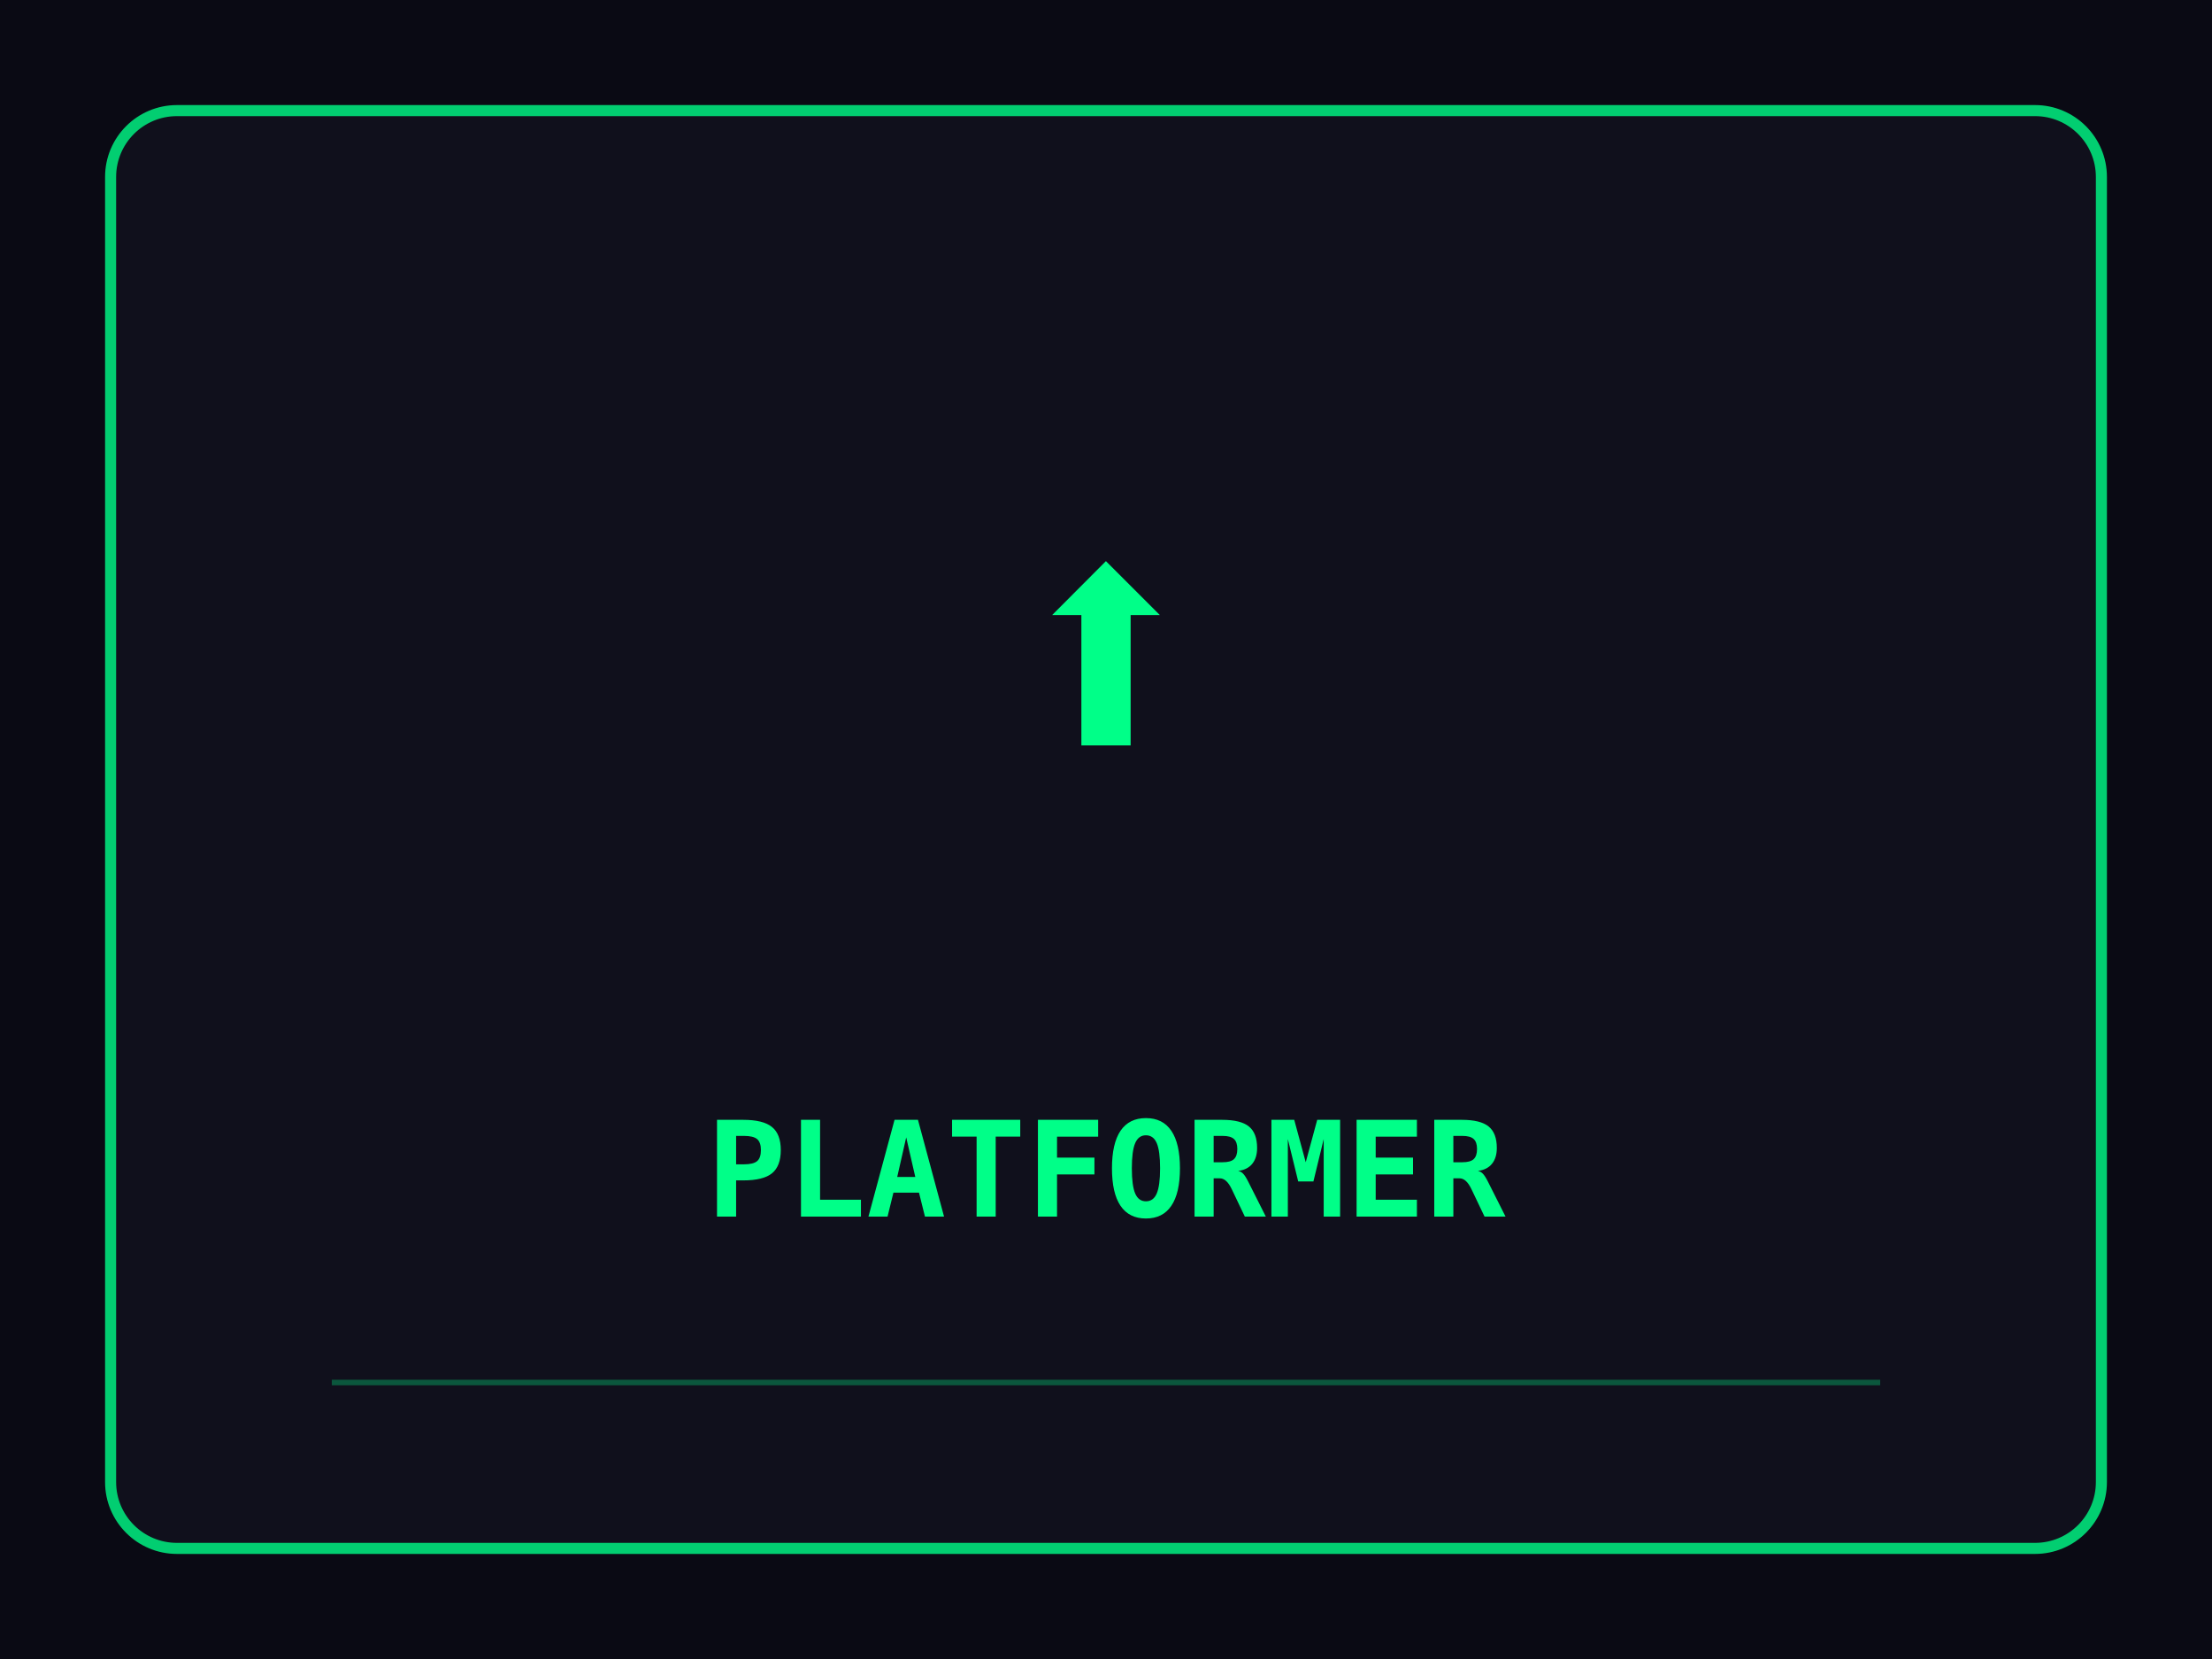
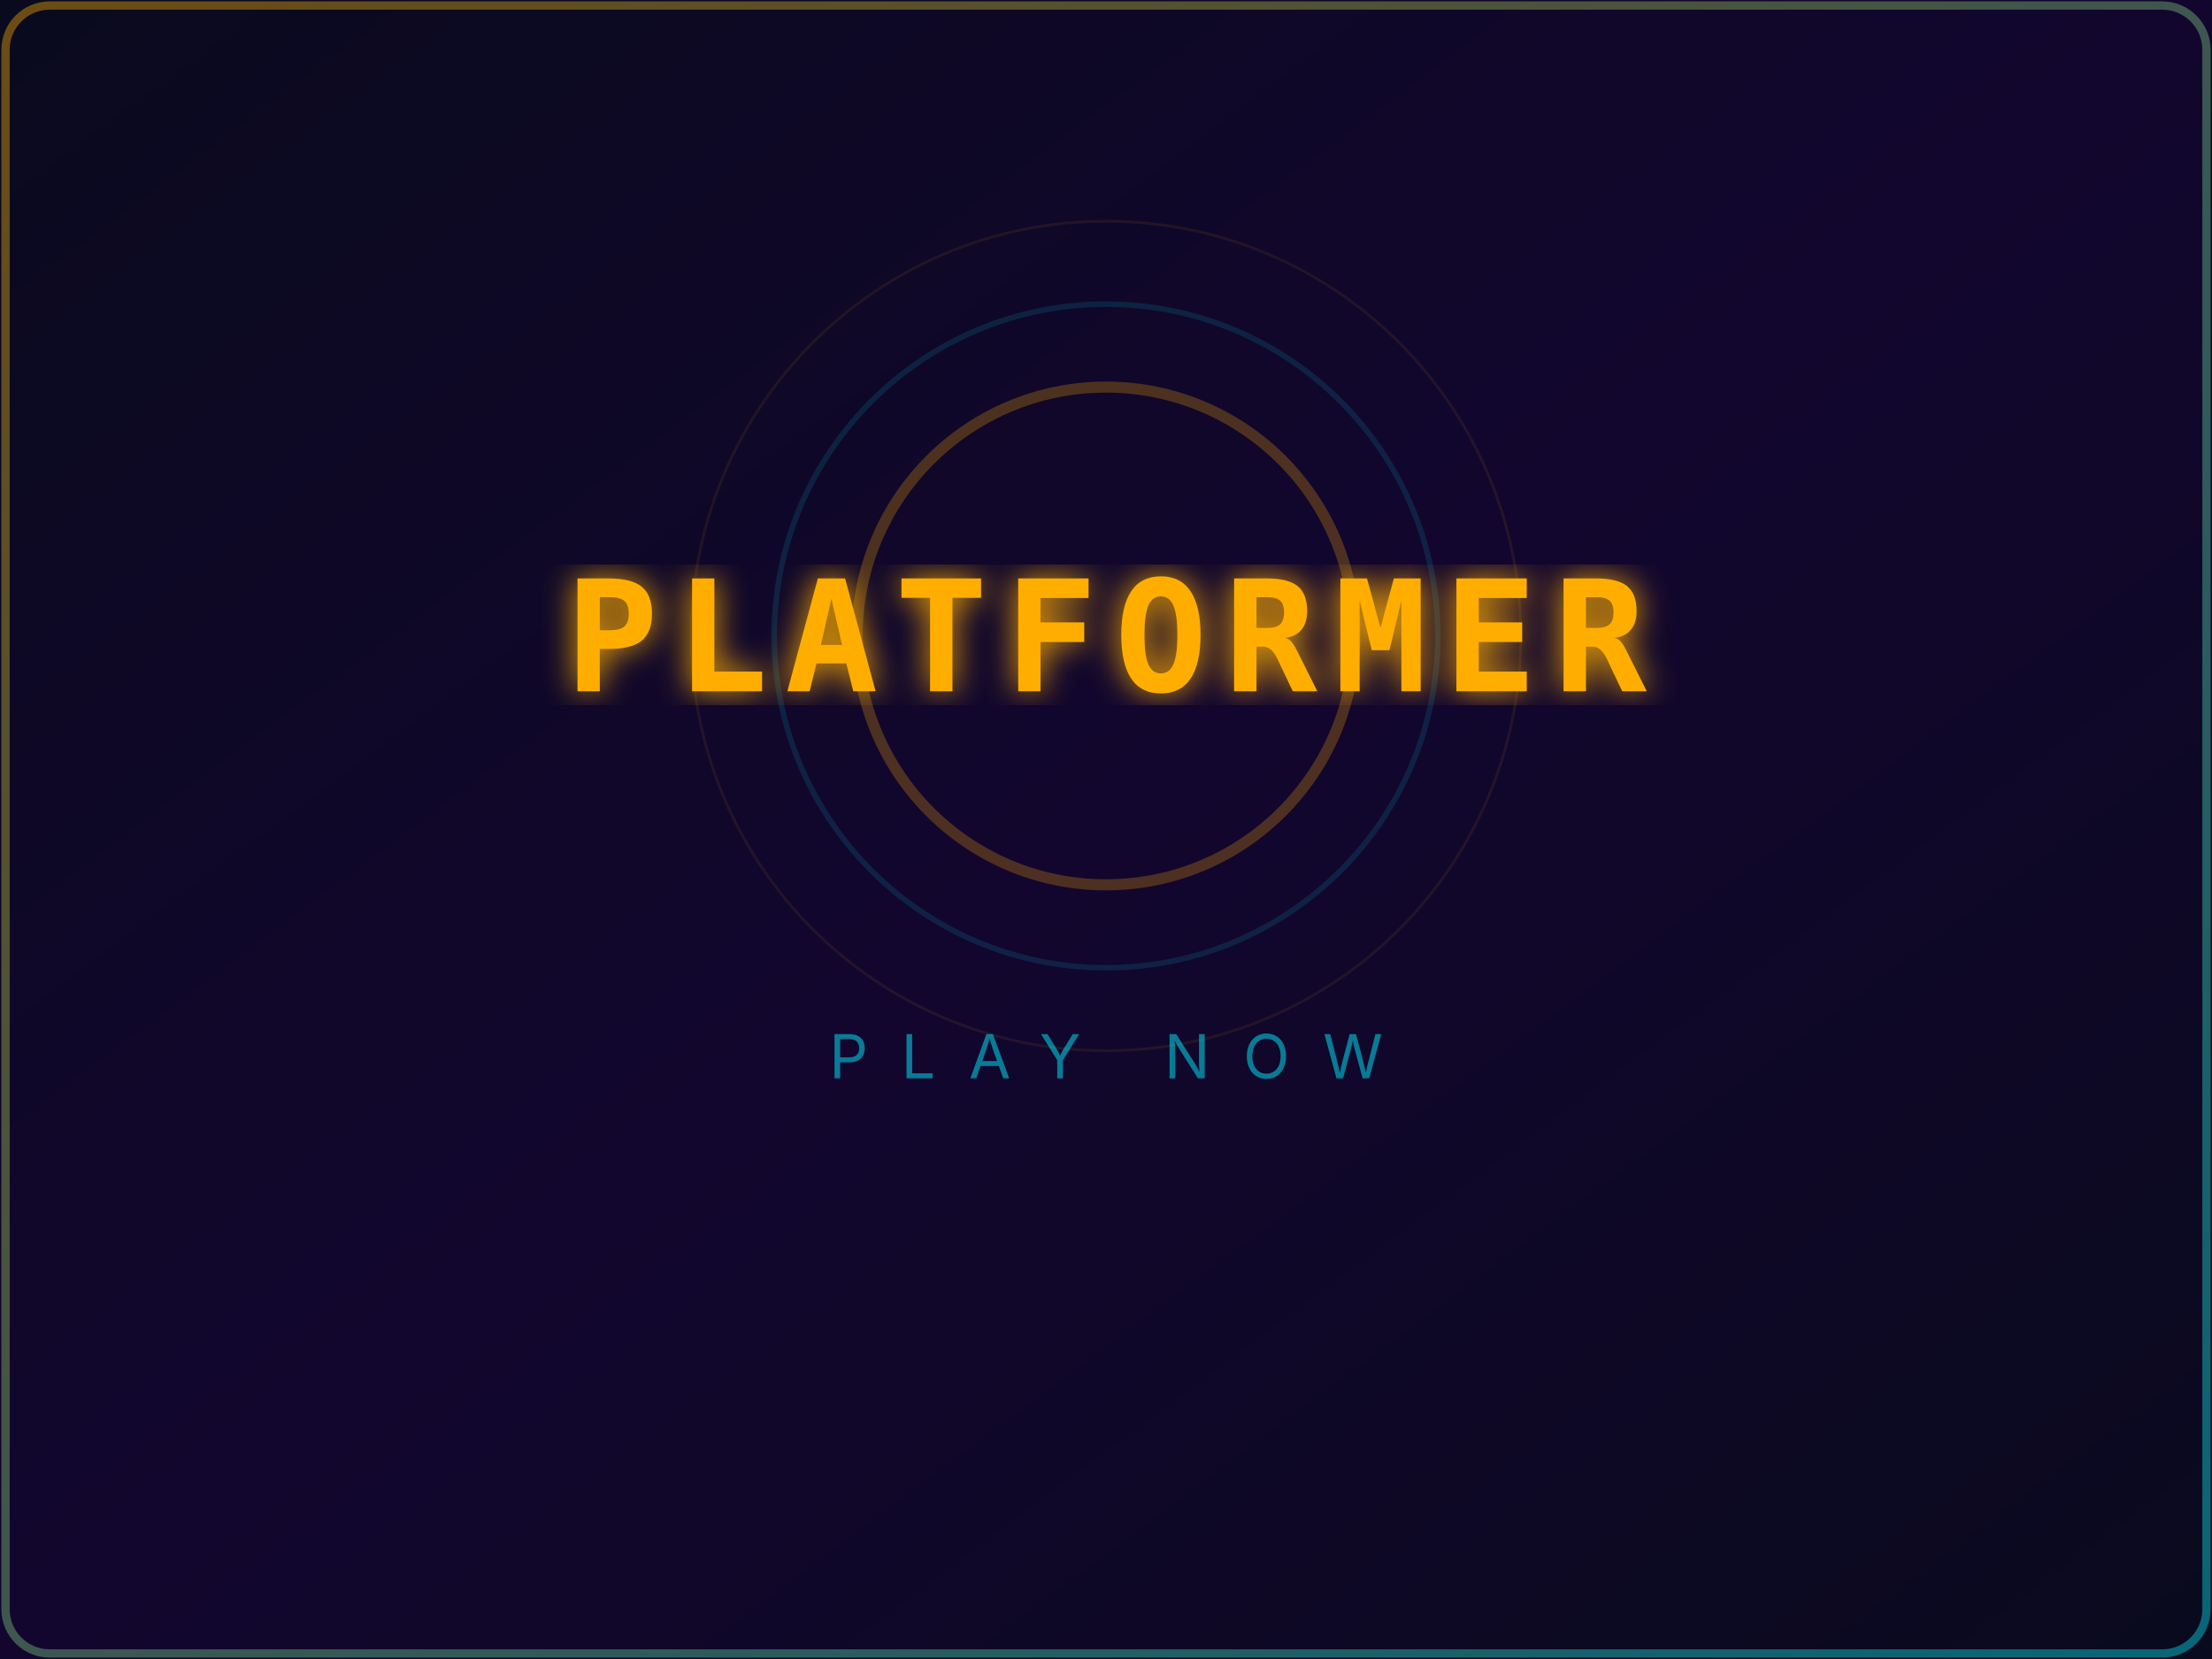
- <svg xmlns="http://www.w3.org/2000/svg" width="400" height="300" viewBox="0 0 400 300">
-   <rect width="400" height="300" fill="#0a0a14" />
-   <rect x="20" y="20" width="360" height="260" rx="12" fill="#12121e" stroke="#00ff88" stroke-width="2" opacity="0.8" />
-   <text x="200" y="140" text-anchor="middle" font-family="monospace" font-size="64" font-weight="bold" fill="#00ff88">⬆</text>
-   <text x="200" y="220" text-anchor="middle" font-family="monospace" font-size="24" font-weight="bold" fill="#00ff88">PLATFORMER</text>
-   <line x1="60" y1="250" x2="340" y2="250" stroke="#00ff88" stroke-width="1" opacity="0.3" />
+ <svg xmlns="http://www.w3.org/2000/svg" viewBox="0 0 400 300">
+   <defs>
+     <linearGradient id="bg" x1="0%" y1="0%" x2="100%" y2="100%">
+       <stop offset="0%" style="stop-color:#0a0a1e" />
+       <stop offset="50%" style="stop-color:#12062e" />
+       <stop offset="100%" style="stop-color:#0a0a1e" />
+     </linearGradient>
+     <linearGradient id="glow" x1="0%" y1="0%" x2="100%" y2="100%">
+       <stop offset="0%" style="stop-color:#ffae00" />
+       <stop offset="100%" style="stop-color:#00f0ff" />
+     </linearGradient>
+     <filter id="f">
+       <feGaussianBlur stdDeviation="3" result="blur" />
+       <feMerge>
+         <feMergeNode in="blur" />
+         <feMergeNode in="SourceGraphic" />
+       </feMerge>
+     </filter>
+   </defs>
+   <rect width="400" height="300" fill="url(#bg)" />
+   <rect x="1" y="1" width="398" height="298" rx="8" fill="none" stroke="url(#glow)" stroke-width="1.5" opacity="0.4" />
+   <circle cx="200" cy="115" r="45" fill="none" stroke="#ffae00" stroke-width="2" opacity="0.25" />
+   <circle cx="200" cy="115" r="60" fill="none" stroke="#00f0ff" stroke-width="1" opacity="0.12" />
+   <circle cx="200" cy="115" r="75" fill="none" stroke="#ffae00" stroke-width="0.5" opacity="0.08" />
+   <g filter="url(#f)">
+     <text x="200" y="125" text-anchor="middle" font-family="'Orbitron',monospace,sans-serif" font-size="28" font-weight="900" fill="#ffae00" letter-spacing="3">PLATFORMER</text>
+   </g>
+   <line x1="80" y1="170" x2="320" y2="170" stroke="url(#glow)" stroke-width="1" opacity="0.3" />
+   <text x="200" y="195" text-anchor="middle" font-family="'Inter',sans-serif" font-size="11" fill="#00f0ff" opacity="0.5" letter-spacing="6">PLAY NOW</text>
</svg>
